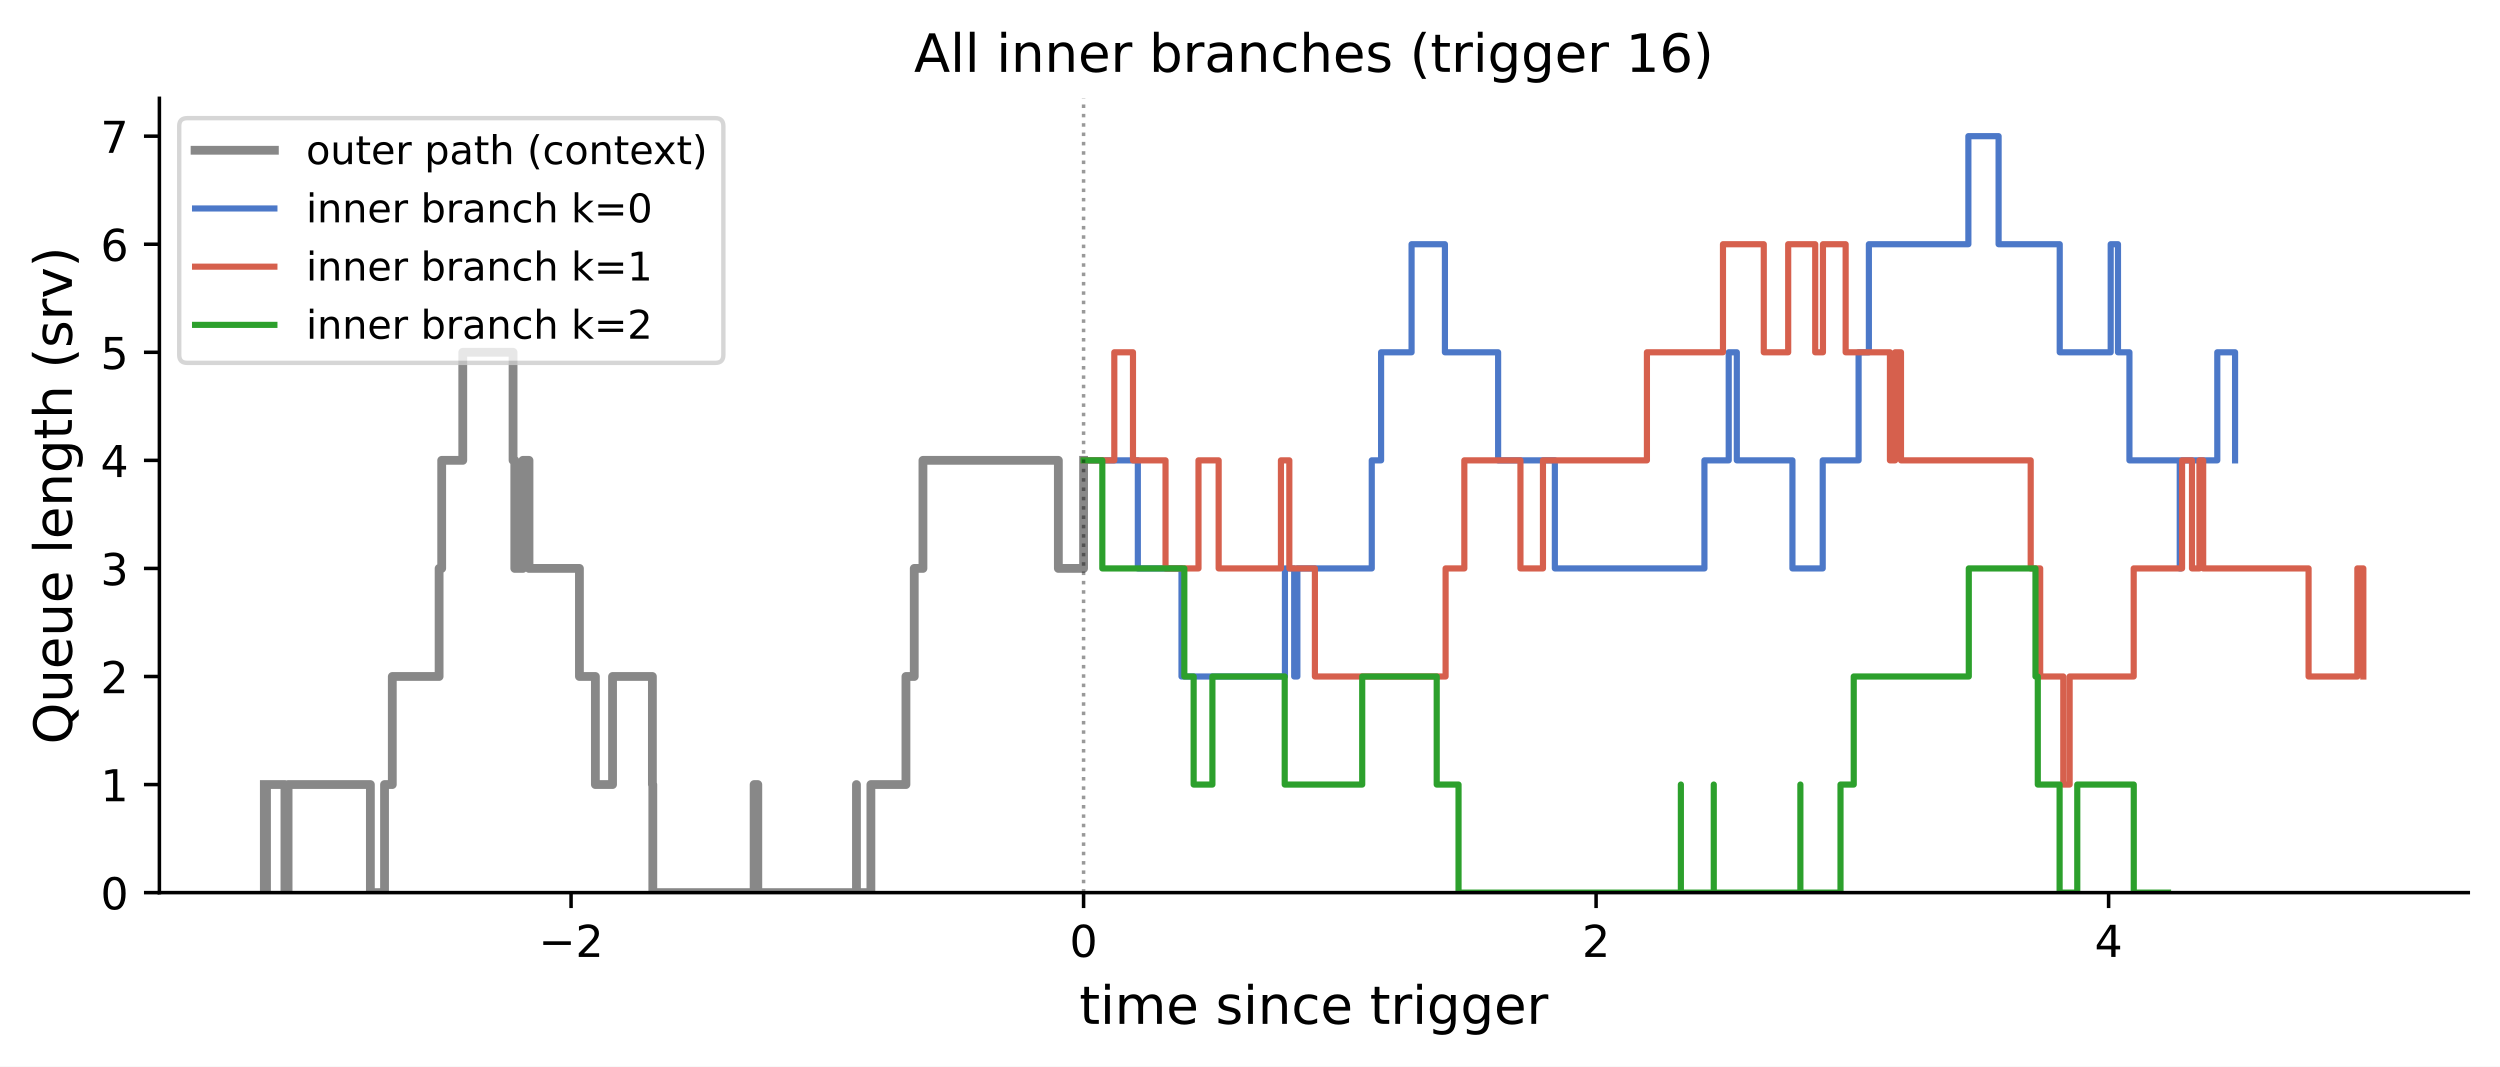
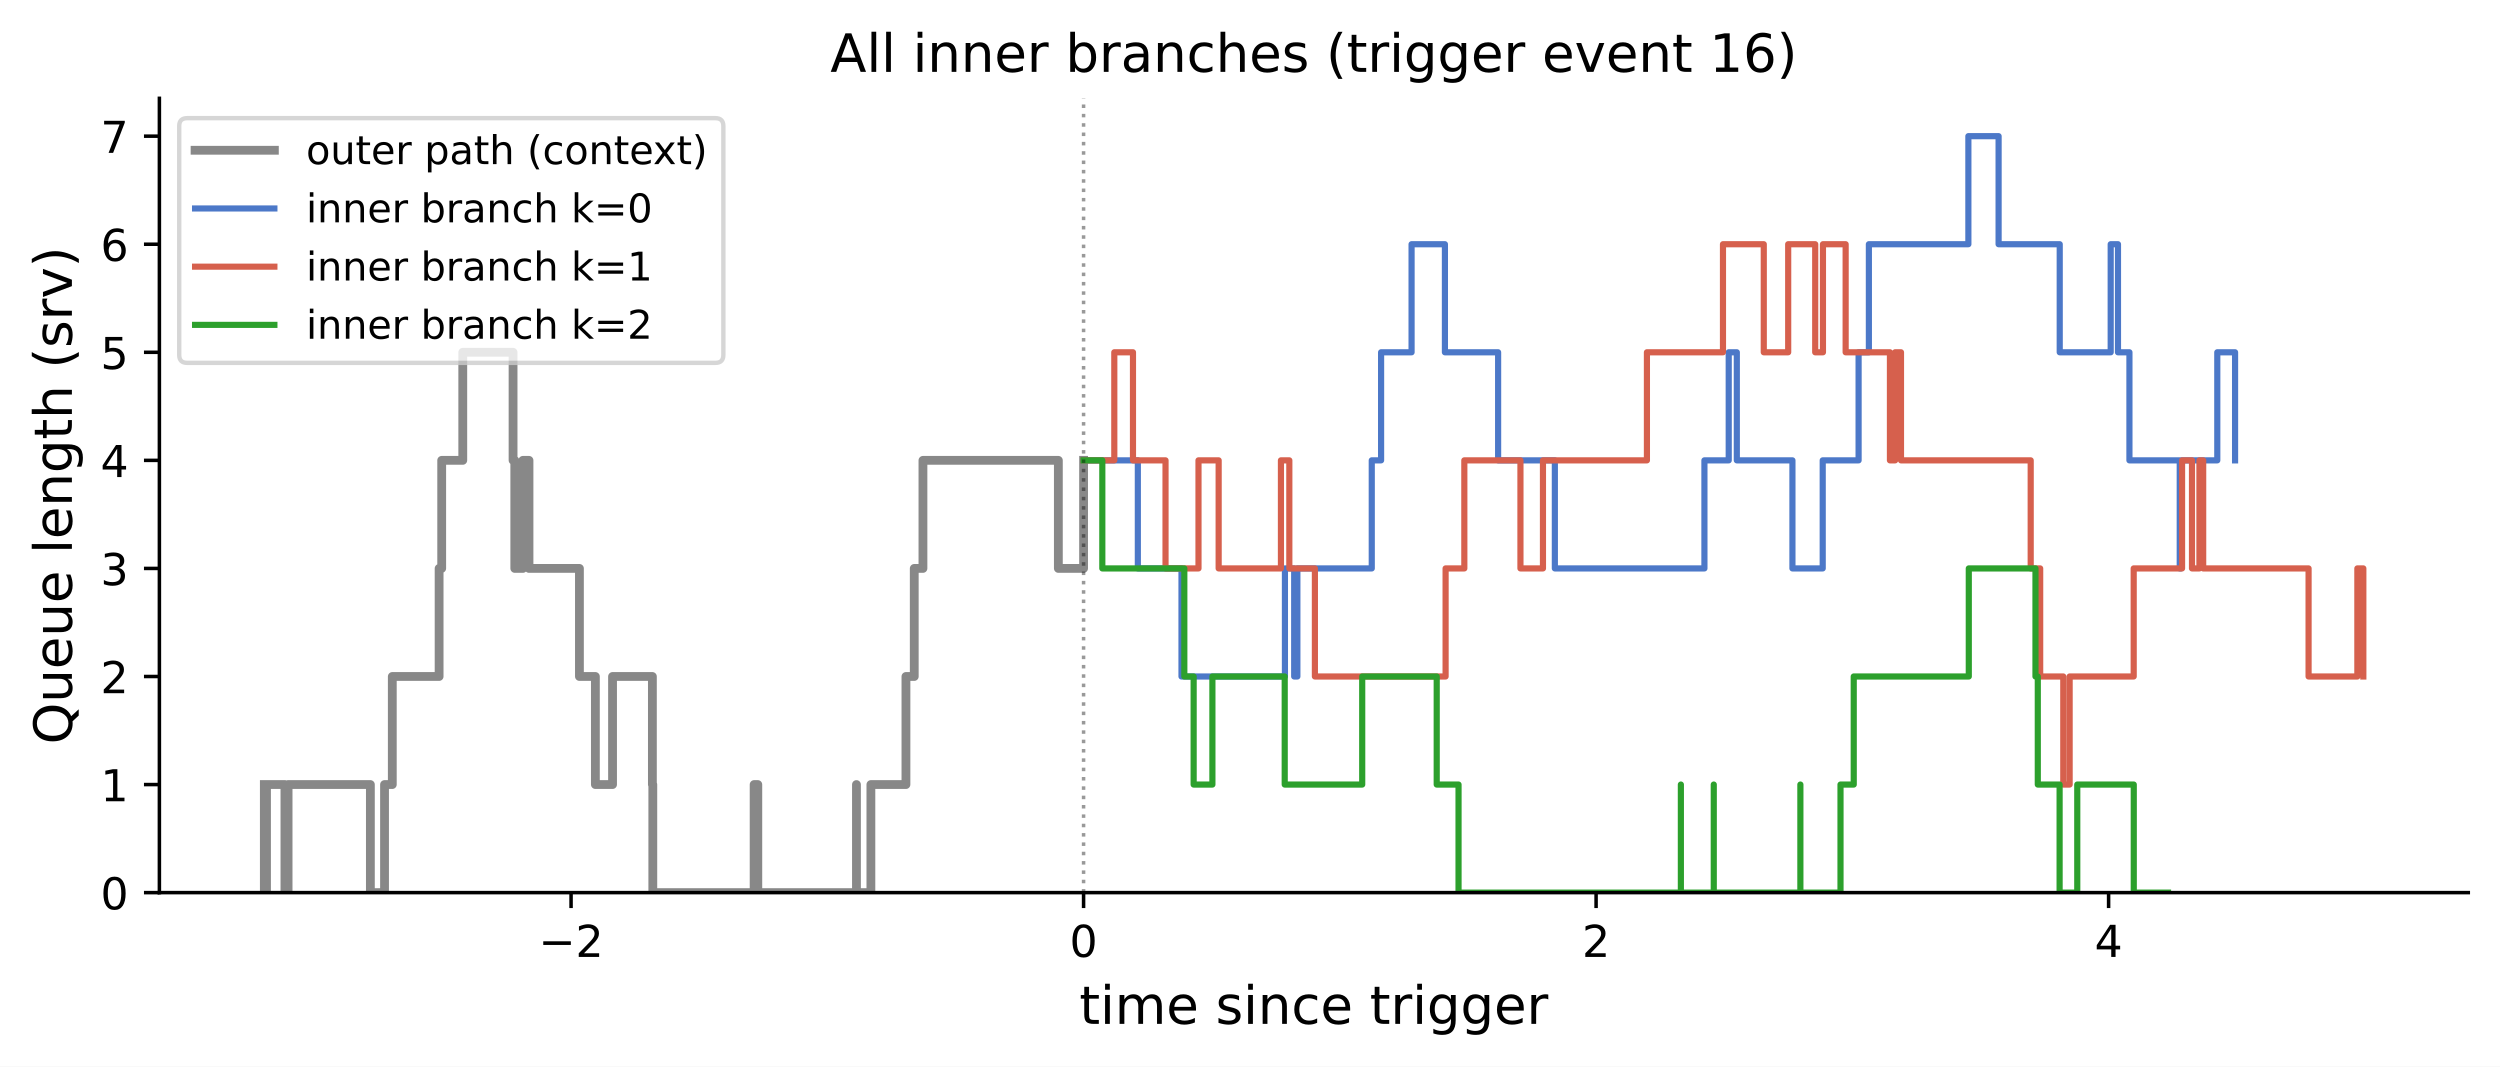
<svg xmlns="http://www.w3.org/2000/svg" xmlns:xlink="http://www.w3.org/1999/xlink" width="567.426pt" height="242.09pt" viewBox="0 0 567.426 242.09" version="1.1">
  <defs>
    <style type="text/css">*{stroke-linejoin: round; stroke-linecap: butt}</style>
  </defs>
  <g id="figure_1">
    <g id="patch_1">
      <path d="M 0 242.09  L 567.426 242.09  L 567.426 0  L 0 0  z " style="fill: #ffffff" />
    </g>
    <g id="axes_1">
      <g id="patch_2">
        <path d="M 36.176 202.598  L 560.226 202.598  L 560.226 22.318  L 36.176 22.318  z " style="fill: #ffffff" />
      </g>
      <g id="matplotlib.axis_1">
        <g id="xtick_1">
          <g id="line2d_1">
            <defs>
-               <path id="m768279c101" d="M 0 0  L 0 3.5  " style="stroke: #000000; stroke-width: 0.8" />
-             </defs>
-             <g>
-               <use xlink:href="#m768279c101" x="129.616" y="202.598" style="stroke: #000000; stroke-width: 0.8" />
+               <path id="m75b34a6fd3" d="M 0 0  L 0 3.5  " style="stroke: #000000; stroke-width: 0.8" />
+             </defs>
+             <g>
+               <use xlink:href="#m75b34a6fd3" x="129.616" y="202.598" style="stroke: #000000; stroke-width: 0.8" />
            </g>
          </g>
          <g id="text_1">
            <g transform="translate(122.2449 217.1966) scale(0.1 -0.1)">
              <defs>
                <path id="DejaVuSans-2212" d="M 678 2272  L 4684 2272  L 4684 1741  L 678 1741  L 678 2272  z " transform="scale(0.015625)" />
                <path id="DejaVuSans-32" d="M 1228 531  L 3431 531  L 3431 0  L 469 0  L 469 531  Q 828 903 1448 1529  Q 2069 2156 2228 2338  Q 2531 2678 2651 2914  Q 2772 3150 2772 3378  Q 2772 3750 2511 3984  Q 2250 4219 1831 4219  Q 1534 4219 1204 4116  Q 875 4013 500 3803  L 500 4441  Q 881 4594 1212 4672  Q 1544 4750 1819 4750  Q 2544 4750 2975 4387  Q 3406 4025 3406 3419  Q 3406 3131 3298 2873  Q 3191 2616 2906 2266  Q 2828 2175 2409 1742  Q 1991 1309 1228 531  z " transform="scale(0.015625)" />
              </defs>
              <use xlink:href="#DejaVuSans-2212" />
              <use xlink:href="#DejaVuSans-32" transform="translate(83.78906 0)" />
            </g>
          </g>
        </g>
        <g id="xtick_2">
          <g id="line2d_2">
            <g>
-               <use xlink:href="#m768279c101" x="245.941" y="202.598" style="stroke: #000000; stroke-width: 0.8" />
+               <use xlink:href="#m75b34a6fd3" x="245.941" y="202.598" style="stroke: #000000; stroke-width: 0.8" />
            </g>
          </g>
          <g id="text_2">
            <g transform="translate(242.7593 217.1966) scale(0.1 -0.1)">
              <defs>
                <path id="DejaVuSans-30" d="M 2034 4250  Q 1547 4250 1301 3770  Q 1056 3291 1056 2328  Q 1056 1369 1301 889  Q 1547 409 2034 409  Q 2525 409 2770 889  Q 3016 1369 3016 2328  Q 3016 3291 2770 3770  Q 2525 4250 2034 4250  z M 2034 4750  Q 2819 4750 3233 4129  Q 3647 3509 3647 2328  Q 3647 1150 3233 529  Q 2819 -91 2034 -91  Q 1250 -91 836 529  Q 422 1150 422 2328  Q 422 3509 836 4129  Q 1250 4750 2034 4750  z " transform="scale(0.015625)" />
              </defs>
              <use xlink:href="#DejaVuSans-30" />
            </g>
          </g>
        </g>
        <g id="xtick_3">
          <g id="line2d_3">
            <g>
-               <use xlink:href="#m768279c101" x="362.265" y="202.598" style="stroke: #000000; stroke-width: 0.8" />
+               <use xlink:href="#m75b34a6fd3" x="362.265" y="202.598" style="stroke: #000000; stroke-width: 0.8" />
            </g>
          </g>
          <g id="text_3">
            <g transform="translate(359.0839 217.1966) scale(0.1 -0.1)">
              <use xlink:href="#DejaVuSans-32" />
            </g>
          </g>
        </g>
        <g id="xtick_4">
          <g id="line2d_4">
            <g>
-               <use xlink:href="#m768279c101" x="478.59" y="202.598" style="stroke: #000000; stroke-width: 0.8" />
+               <use xlink:href="#m75b34a6fd3" x="478.59" y="202.598" style="stroke: #000000; stroke-width: 0.8" />
            </g>
          </g>
          <g id="text_4">
            <g transform="translate(475.4085 217.1966) scale(0.1 -0.1)">
              <defs>
                <path id="DejaVuSans-34" d="M 2419 4116  L 825 1625  L 2419 1625  L 2419 4116  z M 2253 4666  L 3047 4666  L 3047 1625  L 3713 1625  L 3713 1100  L 3047 1100  L 3047 0  L 2419 0  L 2419 1100  L 313 1100  L 313 1709  L 2253 4666  z " transform="scale(0.015625)" />
              </defs>
              <use xlink:href="#DejaVuSans-34" />
            </g>
          </g>
        </g>
        <g id="text_5">
          <g transform="translate(244.9841 232.3944) scale(0.12 -0.12)">
            <defs>
              <path id="DejaVuSans-74" d="M 1172 4494  L 1172 3500  L 2356 3500  L 2356 3053  L 1172 3053  L 1172 1153  Q 1172 725 1289 603  Q 1406 481 1766 481  L 2356 481  L 2356 0  L 1766 0  Q 1100 0 847 248  Q 594 497 594 1153  L 594 3053  L 172 3053  L 172 3500  L 594 3500  L 594 4494  L 1172 4494  z " transform="scale(0.015625)" />
              <path id="DejaVuSans-69" d="M 603 3500  L 1178 3500  L 1178 0  L 603 0  L 603 3500  z M 603 4863  L 1178 4863  L 1178 4134  L 603 4134  L 603 4863  z " transform="scale(0.015625)" />
              <path id="DejaVuSans-6d" d="M 3328 2828  Q 3544 3216 3844 3400  Q 4144 3584 4550 3584  Q 5097 3584 5394 3201  Q 5691 2819 5691 2113  L 5691 0  L 5113 0  L 5113 2094  Q 5113 2597 4934 2840  Q 4756 3084 4391 3084  Q 3944 3084 3684 2787  Q 3425 2491 3425 1978  L 3425 0  L 2847 0  L 2847 2094  Q 2847 2600 2669 2842  Q 2491 3084 2119 3084  Q 1678 3084 1418 2786  Q 1159 2488 1159 1978  L 1159 0  L 581 0  L 581 3500  L 1159 3500  L 1159 2956  Q 1356 3278 1631 3431  Q 1906 3584 2284 3584  Q 2666 3584 2933 3390  Q 3200 3197 3328 2828  z " transform="scale(0.015625)" />
              <path id="DejaVuSans-65" d="M 3597 1894  L 3597 1613  L 953 1613  Q 991 1019 1311 708  Q 1631 397 2203 397  Q 2534 397 2845 478  Q 3156 559 3463 722  L 3463 178  Q 3153 47 2828 -22  Q 2503 -91 2169 -91  Q 1331 -91 842 396  Q 353 884 353 1716  Q 353 2575 817 3079  Q 1281 3584 2069 3584  Q 2775 3584 3186 3129  Q 3597 2675 3597 1894  z M 3022 2063  Q 3016 2534 2758 2815  Q 2500 3097 2075 3097  Q 1594 3097 1305 2825  Q 1016 2553 972 2059  L 3022 2063  z " transform="scale(0.015625)" />
              <path id="DejaVuSans-20" transform="scale(0.015625)" />
              <path id="DejaVuSans-73" d="M 2834 3397  L 2834 2853  Q 2591 2978 2328 3040  Q 2066 3103 1784 3103  Q 1356 3103 1142 2972  Q 928 2841 928 2578  Q 928 2378 1081 2264  Q 1234 2150 1697 2047  L 1894 2003  Q 2506 1872 2764 1633  Q 3022 1394 3022 966  Q 3022 478 2636 193  Q 2250 -91 1575 -91  Q 1294 -91 989 -36  Q 684 19 347 128  L 347 722  Q 666 556 975 473  Q 1284 391 1588 391  Q 1994 391 2212 530  Q 2431 669 2431 922  Q 2431 1156 2273 1281  Q 2116 1406 1581 1522  L 1381 1569  Q 847 1681 609 1914  Q 372 2147 372 2553  Q 372 3047 722 3315  Q 1072 3584 1716 3584  Q 2034 3584 2315 3537  Q 2597 3491 2834 3397  z " transform="scale(0.015625)" />
              <path id="DejaVuSans-6e" d="M 3513 2113  L 3513 0  L 2938 0  L 2938 2094  Q 2938 2591 2744 2837  Q 2550 3084 2163 3084  Q 1697 3084 1428 2787  Q 1159 2491 1159 1978  L 1159 0  L 581 0  L 581 3500  L 1159 3500  L 1159 2956  Q 1366 3272 1645 3428  Q 1925 3584 2291 3584  Q 2894 3584 3203 3211  Q 3513 2838 3513 2113  z " transform="scale(0.015625)" />
              <path id="DejaVuSans-63" d="M 3122 3366  L 3122 2828  Q 2878 2963 2633 3030  Q 2388 3097 2138 3097  Q 1578 3097 1268 2742  Q 959 2388 959 1747  Q 959 1106 1268 751  Q 1578 397 2138 397  Q 2388 397 2633 464  Q 2878 531 3122 666  L 3122 134  Q 2881 22 2623 -34  Q 2366 -91 2075 -91  Q 1284 -91 818 406  Q 353 903 353 1747  Q 353 2603 823 3093  Q 1294 3584 2113 3584  Q 2378 3584 2631 3529  Q 2884 3475 3122 3366  z " transform="scale(0.015625)" />
              <path id="DejaVuSans-72" d="M 2631 2963  Q 2534 3019 2420 3045  Q 2306 3072 2169 3072  Q 1681 3072 1420 2755  Q 1159 2438 1159 1844  L 1159 0  L 581 0  L 581 3500  L 1159 3500  L 1159 2956  Q 1341 3275 1631 3429  Q 1922 3584 2338 3584  Q 2397 3584 2469 3576  Q 2541 3569 2628 3553  L 2631 2963  z " transform="scale(0.015625)" />
              <path id="DejaVuSans-67" d="M 2906 1791  Q 2906 2416 2648 2759  Q 2391 3103 1925 3103  Q 1463 3103 1205 2759  Q 947 2416 947 1791  Q 947 1169 1205 825  Q 1463 481 1925 481  Q 2391 481 2648 825  Q 2906 1169 2906 1791  z M 3481 434  Q 3481 -459 3084 -895  Q 2688 -1331 1869 -1331  Q 1566 -1331 1297 -1286  Q 1028 -1241 775 -1147  L 775 -588  Q 1028 -725 1275 -790  Q 1522 -856 1778 -856  Q 2344 -856 2625 -561  Q 2906 -266 2906 331  L 2906 616  Q 2728 306 2450 153  Q 2172 0 1784 0  Q 1141 0 747 490  Q 353 981 353 1791  Q 353 2603 747 3093  Q 1141 3584 1784 3584  Q 2172 3584 2450 3431  Q 2728 3278 2906 2969  L 2906 3500  L 3481 3500  L 3481 434  z " transform="scale(0.015625)" />
            </defs>
            <use xlink:href="#DejaVuSans-74" />
            <use xlink:href="#DejaVuSans-69" transform="translate(39.20898 0)" />
            <use xlink:href="#DejaVuSans-6d" transform="translate(66.99219 0)" />
            <use xlink:href="#DejaVuSans-65" transform="translate(164.4043 0)" />
            <use xlink:href="#DejaVuSans-20" transform="translate(225.9277 0)" />
            <use xlink:href="#DejaVuSans-73" transform="translate(257.7148 0)" />
            <use xlink:href="#DejaVuSans-69" transform="translate(309.8145 0)" />
            <use xlink:href="#DejaVuSans-6e" transform="translate(337.5977 0)" />
            <use xlink:href="#DejaVuSans-63" transform="translate(400.9766 0)" />
            <use xlink:href="#DejaVuSans-65" transform="translate(455.957 0)" />
            <use xlink:href="#DejaVuSans-20" transform="translate(517.4805 0)" />
            <use xlink:href="#DejaVuSans-74" transform="translate(549.2676 0)" />
            <use xlink:href="#DejaVuSans-72" transform="translate(588.4766 0)" />
            <use xlink:href="#DejaVuSans-69" transform="translate(629.5898 0)" />
            <use xlink:href="#DejaVuSans-67" transform="translate(657.373 0)" />
            <use xlink:href="#DejaVuSans-67" transform="translate(720.8496 0)" />
            <use xlink:href="#DejaVuSans-65" transform="translate(784.3262 0)" />
            <use xlink:href="#DejaVuSans-72" transform="translate(845.8496 0)" />
          </g>
        </g>
      </g>
      <g id="matplotlib.axis_2">
        <g id="ytick_1">
          <g id="line2d_5">
            <defs>
-               <path id="m5ebddf95ce" d="M 0 0  L -3.5 0  " style="stroke: #000000; stroke-width: 0.8" />
-             </defs>
-             <g>
-               <use xlink:href="#m5ebddf95ce" x="36.176" y="202.598" style="stroke: #000000; stroke-width: 0.8" />
+               <path id="md69af3b4b6" d="M 0 0  L -3.5 0  " style="stroke: #000000; stroke-width: 0.8" />
+             </defs>
+             <g>
+               <use xlink:href="#md69af3b4b6" x="36.176" y="202.598" style="stroke: #000000; stroke-width: 0.8" />
            </g>
          </g>
          <g id="text_6">
            <g transform="translate(22.81375 206.3973) scale(0.1 -0.1)">
              <use xlink:href="#DejaVuSans-30" />
            </g>
          </g>
        </g>
        <g id="ytick_2">
          <g id="line2d_6">
            <g>
-               <use xlink:href="#m5ebddf95ce" x="36.176" y="178.07" style="stroke: #000000; stroke-width: 0.8" />
+               <use xlink:href="#md69af3b4b6" x="36.176" y="178.07" style="stroke: #000000; stroke-width: 0.8" />
            </g>
          </g>
          <g id="text_7">
            <g transform="translate(22.81375 181.8695) scale(0.1 -0.1)">
              <defs>
                <path id="DejaVuSans-31" d="M 794 531  L 1825 531  L 1825 4091  L 703 3866  L 703 4441  L 1819 4666  L 2450 4666  L 2450 531  L 3481 531  L 3481 0  L 794 0  L 794 531  z " transform="scale(0.015625)" />
              </defs>
              <use xlink:href="#DejaVuSans-31" />
            </g>
          </g>
        </g>
        <g id="ytick_3">
          <g id="line2d_7">
            <g>
-               <use xlink:href="#m5ebddf95ce" x="36.176" y="153.542" style="stroke: #000000; stroke-width: 0.8" />
+               <use xlink:href="#md69af3b4b6" x="36.176" y="153.542" style="stroke: #000000; stroke-width: 0.8" />
            </g>
          </g>
          <g id="text_8">
            <g transform="translate(22.81375 157.3416) scale(0.1 -0.1)">
              <use xlink:href="#DejaVuSans-32" />
            </g>
          </g>
        </g>
        <g id="ytick_4">
          <g id="line2d_8">
            <g>
-               <use xlink:href="#m5ebddf95ce" x="36.176" y="129.014" style="stroke: #000000; stroke-width: 0.8" />
+               <use xlink:href="#md69af3b4b6" x="36.176" y="129.014" style="stroke: #000000; stroke-width: 0.8" />
            </g>
          </g>
          <g id="text_9">
            <g transform="translate(22.81375 132.8137) scale(0.1 -0.1)">
              <defs>
                <path id="DejaVuSans-33" d="M 2597 2516  Q 3050 2419 3304 2112  Q 3559 1806 3559 1356  Q 3559 666 3084 287  Q 2609 -91 1734 -91  Q 1441 -91 1130 -33  Q 819 25 488 141  L 488 750  Q 750 597 1062 519  Q 1375 441 1716 441  Q 2309 441 2620 675  Q 2931 909 2931 1356  Q 2931 1769 2642 2001  Q 2353 2234 1838 2234  L 1294 2234  L 1294 2753  L 1863 2753  Q 2328 2753 2575 2939  Q 2822 3125 2822 3475  Q 2822 3834 2567 4026  Q 2313 4219 1838 4219  Q 1578 4219 1281 4162  Q 984 4106 628 3988  L 628 4550  Q 988 4650 1302 4700  Q 1616 4750 1894 4750  Q 2613 4750 3031 4423  Q 3450 4097 3450 3541  Q 3450 3153 3228 2886  Q 3006 2619 2597 2516  z " transform="scale(0.015625)" />
              </defs>
              <use xlink:href="#DejaVuSans-33" />
            </g>
          </g>
        </g>
        <g id="ytick_5">
          <g id="line2d_9">
            <g>
-               <use xlink:href="#m5ebddf95ce" x="36.176" y="104.487" style="stroke: #000000; stroke-width: 0.8" />
+               <use xlink:href="#md69af3b4b6" x="36.176" y="104.487" style="stroke: #000000; stroke-width: 0.8" />
            </g>
          </g>
          <g id="text_10">
            <g transform="translate(22.81375 108.2858) scale(0.1 -0.1)">
              <use xlink:href="#DejaVuSans-34" />
            </g>
          </g>
        </g>
        <g id="ytick_6">
          <g id="line2d_10">
            <g>
-               <use xlink:href="#m5ebddf95ce" x="36.176" y="79.959" style="stroke: #000000; stroke-width: 0.8" />
+               <use xlink:href="#md69af3b4b6" x="36.176" y="79.959" style="stroke: #000000; stroke-width: 0.8" />
            </g>
          </g>
          <g id="text_11">
            <g transform="translate(22.81375 83.75789) scale(0.1 -0.1)">
              <defs>
                <path id="DejaVuSans-35" d="M 691 4666  L 3169 4666  L 3169 4134  L 1269 4134  L 1269 2991  Q 1406 3038 1543 3061  Q 1681 3084 1819 3084  Q 2600 3084 3056 2656  Q 3513 2228 3513 1497  Q 3513 744 3044 326  Q 2575 -91 1722 -91  Q 1428 -91 1123 -41  Q 819 9 494 109  L 494 744  Q 775 591 1075 516  Q 1375 441 1709 441  Q 2250 441 2565 725  Q 2881 1009 2881 1497  Q 2881 1984 2565 2268  Q 2250 2553 1709 2553  Q 1456 2553 1204 2497  Q 953 2441 691 2322  L 691 4666  z " transform="scale(0.015625)" />
              </defs>
              <use xlink:href="#DejaVuSans-35" />
            </g>
          </g>
        </g>
        <g id="ytick_7">
          <g id="line2d_11">
            <g>
-               <use xlink:href="#m5ebddf95ce" x="36.176" y="55.431" style="stroke: #000000; stroke-width: 0.8" />
+               <use xlink:href="#md69af3b4b6" x="36.176" y="55.431" style="stroke: #000000; stroke-width: 0.8" />
            </g>
          </g>
          <g id="text_12">
            <g transform="translate(22.81375 59.23) scale(0.1 -0.1)">
              <defs>
                <path id="DejaVuSans-36" d="M 2113 2584  Q 1688 2584 1439 2293  Q 1191 2003 1191 1497  Q 1191 994 1439 701  Q 1688 409 2113 409  Q 2538 409 2786 701  Q 3034 994 3034 1497  Q 3034 2003 2786 2293  Q 2538 2584 2113 2584  z M 3366 4563  L 3366 3988  Q 3128 4100 2886 4159  Q 2644 4219 2406 4219  Q 1781 4219 1451 3797  Q 1122 3375 1075 2522  Q 1259 2794 1537 2939  Q 1816 3084 2150 3084  Q 2853 3084 3261 2657  Q 3669 2231 3669 1497  Q 3669 778 3244 343  Q 2819 -91 2113 -91  Q 1303 -91 875 529  Q 447 1150 447 2328  Q 447 3434 972 4092  Q 1497 4750 2381 4750  Q 2619 4750 2861 4703  Q 3103 4656 3366 4563  z " transform="scale(0.015625)" />
              </defs>
              <use xlink:href="#DejaVuSans-36" />
            </g>
          </g>
        </g>
        <g id="ytick_8">
          <g id="line2d_12">
            <g>
-               <use xlink:href="#m5ebddf95ce" x="36.176" y="30.903" style="stroke: #000000; stroke-width: 0.8" />
+               <use xlink:href="#md69af3b4b6" x="36.176" y="30.903" style="stroke: #000000; stroke-width: 0.8" />
            </g>
          </g>
          <g id="text_13">
            <g transform="translate(22.81375 34.70211) scale(0.1 -0.1)">
              <defs>
                <path id="DejaVuSans-37" d="M 525 4666  L 3525 4666  L 3525 4397  L 1831 0  L 1172 0  L 2766 4134  L 525 4134  L 525 4666  z " transform="scale(0.015625)" />
              </defs>
              <use xlink:href="#DejaVuSans-37" />
            </g>
          </g>
        </g>
        <g id="text_14">
          <g transform="translate(16.31812 168.9341) rotate(-90) scale(0.12 -0.12)">
            <defs>
              <path id="DejaVuSans-51" d="M 2522 4238  Q 1834 4238 1429 3725  Q 1025 3213 1025 2328  Q 1025 1447 1429 934  Q 1834 422 2522 422  Q 3209 422 3611 934  Q 4013 1447 4013 2328  Q 4013 3213 3611 3725  Q 3209 4238 2522 4238  z M 3406 84  L 4238 -825  L 3475 -825  L 2784 -78  Q 2681 -84 2626 -87  Q 2572 -91 2522 -91  Q 1538 -91 948 567  Q 359 1225 359 2328  Q 359 3434 948 4092  Q 1538 4750 2522 4750  Q 3503 4750 4090 4092  Q 4678 3434 4678 2328  Q 4678 1516 4351 937  Q 4025 359 3406 84  z " transform="scale(0.015625)" />
              <path id="DejaVuSans-75" d="M 544 1381  L 544 3500  L 1119 3500  L 1119 1403  Q 1119 906 1312 657  Q 1506 409 1894 409  Q 2359 409 2629 706  Q 2900 1003 2900 1516  L 2900 3500  L 3475 3500  L 3475 0  L 2900 0  L 2900 538  Q 2691 219 2414 64  Q 2138 -91 1772 -91  Q 1169 -91 856 284  Q 544 659 544 1381  z M 1991 3584  L 1991 3584  z " transform="scale(0.015625)" />
              <path id="DejaVuSans-6c" d="M 603 4863  L 1178 4863  L 1178 0  L 603 0  L 603 4863  z " transform="scale(0.015625)" />
              <path id="DejaVuSans-68" d="M 3513 2113  L 3513 0  L 2938 0  L 2938 2094  Q 2938 2591 2744 2837  Q 2550 3084 2163 3084  Q 1697 3084 1428 2787  Q 1159 2491 1159 1978  L 1159 0  L 581 0  L 581 4863  L 1159 4863  L 1159 2956  Q 1366 3272 1645 3428  Q 1925 3584 2291 3584  Q 2894 3584 3203 3211  Q 3513 2838 3513 2113  z " transform="scale(0.015625)" />
              <path id="DejaVuSans-28" d="M 1984 4856  Q 1566 4138 1362 3434  Q 1159 2731 1159 2009  Q 1159 1288 1364 580  Q 1569 -128 1984 -844  L 1484 -844  Q 1016 -109 783 600  Q 550 1309 550 2009  Q 550 2706 781 3412  Q 1013 4119 1484 4856  L 1984 4856  z " transform="scale(0.015625)" />
              <path id="DejaVuSans-76" d="M 191 3500  L 800 3500  L 1894 563  L 2988 3500  L 3597 3500  L 2284 0  L 1503 0  L 191 3500  z " transform="scale(0.015625)" />
              <path id="DejaVuSans-29" d="M 513 4856  L 1013 4856  Q 1481 4119 1714 3412  Q 1947 2706 1947 2009  Q 1947 1309 1714 600  Q 1481 -109 1013 -844  L 513 -844  Q 928 -128 1133 580  Q 1338 1288 1338 2009  Q 1338 2731 1133 3434  Q 928 4138 513 4856  z " transform="scale(0.015625)" />
            </defs>
            <use xlink:href="#DejaVuSans-51" />
            <use xlink:href="#DejaVuSans-75" transform="translate(78.71094 0)" />
            <use xlink:href="#DejaVuSans-65" transform="translate(142.0898 0)" />
            <use xlink:href="#DejaVuSans-75" transform="translate(203.6133 0)" />
            <use xlink:href="#DejaVuSans-65" transform="translate(266.9922 0)" />
            <use xlink:href="#DejaVuSans-20" transform="translate(328.5156 0)" />
            <use xlink:href="#DejaVuSans-6c" transform="translate(360.3027 0)" />
            <use xlink:href="#DejaVuSans-65" transform="translate(388.0859 0)" />
            <use xlink:href="#DejaVuSans-6e" transform="translate(449.6094 0)" />
            <use xlink:href="#DejaVuSans-67" transform="translate(512.9883 0)" />
            <use xlink:href="#DejaVuSans-74" transform="translate(576.4648 0)" />
            <use xlink:href="#DejaVuSans-68" transform="translate(615.6738 0)" />
            <use xlink:href="#DejaVuSans-20" transform="translate(679.0527 0)" />
            <use xlink:href="#DejaVuSans-28" transform="translate(710.8398 0)" />
            <use xlink:href="#DejaVuSans-73" transform="translate(749.8535 0)" />
            <use xlink:href="#DejaVuSans-72" transform="translate(801.9531 0)" />
            <use xlink:href="#DejaVuSans-76" transform="translate(843.0664 0)" />
            <use xlink:href="#DejaVuSans-29" transform="translate(902.2461 0)" />
          </g>
        </g>
      </g>
      <g id="line2d_13">
-         <path d="M 59.997 178.07  L 59.997 178.07  L 59.997 202.598  L 60.488 202.598  L 60.488 178.07  L 64.673 178.07  L 64.673 178.07  L 64.673 178.07  L 64.673 202.598  L 65.385 202.598  L 65.385 178.07  L 84.065 178.07  L 84.065 178.07  L 84.065 178.07  L 84.065 202.598  L 87.277 202.598  L 87.277 178.07  L 89.04 178.07  L 89.04 153.542  L 99.665 153.542  L 99.665 129.014  L 100.252 129.014  L 100.252 104.487  L 105.035 104.487  L 105.035 79.959  L 116.451 79.959  L 116.451 79.959  L 116.451 79.959  L 116.451 104.487  L 116.842 104.487  L 116.842 104.487  L 116.842 104.487  L 116.842 129.014  L 118.682 129.014  L 118.682 104.487  L 120.065 104.487  L 120.065 104.487  L 120.065 104.487  L 120.065 129.014  L 131.513 129.014  L 131.513 129.014  L 131.513 129.014  L 131.513 153.542  L 135.134 153.542  L 135.134 153.542  L 135.134 153.542  L 135.134 178.07  L 139.029 178.07  L 139.029 153.542  L 148.073 153.542  L 148.073 153.542  L 148.073 153.542  L 148.073 178.07  L 148.167 178.07  L 148.167 178.07  L 148.167 178.07  L 148.167 202.598  L 171.168 202.598  L 171.168 178.07  L 171.999 178.07  L 171.999 178.07  L 171.999 178.07  L 171.999 202.598  L 178.046 202.598  L 178.046 202.598  L 194.39 202.598  L 194.39 178.07  L 194.39 178.07  L 194.39 202.598  L 197.666 202.598  L 197.666 178.07  L 205.622 178.07  L 205.622 153.542  L 207.509 153.542  L 207.509 129.014  L 209.481 129.014  L 209.481 104.487  L 240.215 104.487  L 240.215 104.487  L 240.215 104.487  L 240.215 129.014  L 245.941 129.014  L 245.941 104.487  L 245.941 104.487  L 245.941 104.487  " clip-path="url(#p277d6dfa4e)" style="fill: none; stroke: #888888; stroke-width: 2; stroke-linecap: square" />
+         <path d="M 59.997 178.07  L 59.997 178.07  L 59.997 202.598  L 60.488 202.598  L 60.488 178.07  L 64.673 178.07  L 64.673 178.07  L 64.673 178.07  L 64.673 202.598  L 65.385 202.598  L 65.385 178.07  L 84.065 178.07  L 84.065 178.07  L 84.065 178.07  L 84.065 202.598  L 87.277 202.598  L 87.277 178.07  L 89.04 178.07  L 89.04 153.542  L 99.665 153.542  L 99.665 129.014  L 100.252 129.014  L 100.252 104.487  L 105.035 104.487  L 105.035 79.959  L 116.451 79.959  L 116.451 79.959  L 116.451 79.959  L 116.451 104.487  L 116.842 104.487  L 116.842 104.487  L 116.842 104.487  L 116.842 129.014  L 118.682 129.014  L 118.682 104.487  L 120.065 104.487  L 120.065 104.487  L 120.065 104.487  L 120.065 129.014  L 131.513 129.014  L 131.513 129.014  L 131.513 129.014  L 131.513 153.542  L 135.134 153.542  L 135.134 153.542  L 135.134 153.542  L 135.134 178.07  L 139.029 178.07  L 139.029 153.542  L 148.073 153.542  L 148.073 153.542  L 148.073 153.542  L 148.073 178.07  L 148.167 178.07  L 148.167 178.07  L 148.167 178.07  L 148.167 202.598  L 171.168 202.598  L 171.168 178.07  L 171.999 178.07  L 171.999 178.07  L 171.999 178.07  L 171.999 202.598  L 178.046 202.598  L 178.046 202.598  L 194.39 202.598  L 194.39 178.07  L 194.39 178.07  L 194.39 202.598  L 197.666 202.598  L 197.666 178.07  L 205.622 178.07  L 205.622 153.542  L 207.509 153.542  L 207.509 129.014  L 209.481 129.014  L 209.481 104.487  L 240.215 104.487  L 240.215 104.487  L 240.215 104.487  L 240.215 129.014  L 245.941 129.014  L 245.941 104.487  L 245.941 104.487  L 245.941 104.487  " clip-path="url(#pd902703486)" style="fill: none; stroke: #888888; stroke-width: 2; stroke-linecap: square" />
      </g>
      <g id="line2d_14">
-         <path d="M 245.941 104.487  L 258.256 104.487  L 258.256 104.487  L 258.256 104.487  L 258.256 129.014  L 268.165 129.014  L 268.165 129.014  L 268.165 129.014  L 268.165 153.542  L 291.641 153.542  L 291.641 129.014  L 293.742 129.014  L 293.742 129.014  L 293.742 129.014  L 293.742 153.542  L 294.464 153.542  L 294.464 129.014  L 311.349 129.014  L 311.349 104.487  L 313.467 104.487  L 313.467 79.959  L 320.386 79.959  L 320.386 55.431  L 327.954 55.431  L 327.954 55.431  L 327.954 55.431  L 327.954 79.959  L 340.028 79.959  L 340.028 79.959  L 340.028 79.959  L 340.028 104.487  L 352.905 104.487  L 352.905 104.487  L 352.905 104.487  L 352.905 129.014  L 386.854 129.014  L 386.854 104.487  L 392.369 104.487  L 392.369 79.959  L 394.207 79.959  L 394.207 79.959  L 394.207 79.959  L 394.207 104.487  L 406.83 104.487  L 406.83 104.487  L 406.83 104.487  L 406.83 129.014  L 413.702 129.014  L 413.702 104.487  L 421.847 104.487  L 421.847 79.959  L 424.18 79.959  L 424.18 55.431  L 446.762 55.431  L 446.762 30.903  L 453.623 30.903  L 453.623 30.903  L 453.623 30.903  L 453.623 55.431  L 467.497 55.431  L 467.497 55.431  L 467.497 55.431  L 467.497 79.959  L 479.065 79.959  L 479.065 55.431  L 480.72 55.431  L 480.72 55.431  L 480.72 55.431  L 480.72 79.959  L 483.318 79.959  L 483.318 79.959  L 483.318 79.959  L 483.318 104.487  L 494.737 104.487  L 494.737 104.487  L 494.737 104.487  L 494.737 129.014  L 495.007 129.014  L 495.007 104.487  L 503.259 104.487  L 503.259 79.959  L 507.295 79.959  L 507.295 79.959  L 507.295 79.959  L 507.295 104.487  " clip-path="url(#p277d6dfa4e)" style="fill: none; stroke: #4c78c8; stroke-width: 1.4; stroke-linecap: square" />
+         <path d="M 245.941 104.487  L 258.256 104.487  L 258.256 104.487  L 258.256 104.487  L 258.256 129.014  L 268.165 129.014  L 268.165 129.014  L 268.165 129.014  L 268.165 153.542  L 291.641 153.542  L 291.641 129.014  L 293.742 129.014  L 293.742 129.014  L 293.742 129.014  L 293.742 153.542  L 294.464 153.542  L 294.464 129.014  L 311.349 129.014  L 311.349 104.487  L 313.467 104.487  L 313.467 79.959  L 320.386 79.959  L 320.386 55.431  L 327.954 55.431  L 327.954 55.431  L 327.954 55.431  L 327.954 79.959  L 340.028 79.959  L 340.028 79.959  L 340.028 79.959  L 340.028 104.487  L 352.905 104.487  L 352.905 104.487  L 352.905 104.487  L 352.905 129.014  L 386.854 129.014  L 386.854 104.487  L 392.369 104.487  L 392.369 79.959  L 394.207 79.959  L 394.207 79.959  L 394.207 79.959  L 394.207 104.487  L 406.83 104.487  L 406.83 104.487  L 406.83 104.487  L 406.83 129.014  L 413.702 129.014  L 413.702 104.487  L 421.847 104.487  L 421.847 79.959  L 424.18 79.959  L 424.18 55.431  L 446.762 55.431  L 446.762 30.903  L 453.623 30.903  L 453.623 30.903  L 453.623 30.903  L 453.623 55.431  L 467.497 55.431  L 467.497 55.431  L 467.497 55.431  L 467.497 79.959  L 479.065 79.959  L 479.065 55.431  L 480.72 55.431  L 480.72 55.431  L 480.72 55.431  L 480.72 79.959  L 483.318 79.959  L 483.318 79.959  L 483.318 79.959  L 483.318 104.487  L 494.737 104.487  L 494.737 104.487  L 494.737 104.487  L 494.737 129.014  L 495.007 129.014  L 495.007 104.487  L 503.259 104.487  L 503.259 79.959  L 507.295 79.959  L 507.295 79.959  L 507.295 79.959  L 507.295 104.487  " clip-path="url(#pd902703486)" style="fill: none; stroke: #4c78c8; stroke-width: 1.4; stroke-linecap: square" />
      </g>
      <g id="line2d_15">
-         <path d="M 245.941 104.487  L 252.913 104.487  L 252.913 79.959  L 257.153 79.959  L 257.153 79.959  L 257.153 79.959  L 257.153 104.487  L 264.54 104.487  L 264.54 104.487  L 264.54 104.487  L 264.54 129.014  L 272.022 129.014  L 272.022 104.487  L 276.599 104.487  L 276.599 104.487  L 276.599 104.487  L 276.599 129.014  L 290.735 129.014  L 290.735 104.487  L 292.639 104.487  L 292.639 104.487  L 292.639 104.487  L 292.639 129.014  L 298.442 129.014  L 298.442 129.014  L 298.442 129.014  L 298.442 153.542  L 328.109 153.542  L 328.109 129.014  L 332.359 129.014  L 332.359 104.487  L 345.096 104.487  L 345.096 104.487  L 345.096 104.487  L 345.096 129.014  L 350.207 129.014  L 350.207 104.487  L 373.803 104.487  L 373.803 79.959  L 391.065 79.959  L 391.065 55.431  L 400.325 55.431  L 400.325 55.431  L 400.325 55.431  L 400.325 79.959  L 405.866 79.959  L 405.866 55.431  L 411.998 55.431  L 411.998 55.431  L 411.998 55.431  L 411.998 79.959  L 413.757 79.959  L 413.757 55.431  L 418.908 55.431  L 418.908 55.431  L 418.908 55.431  L 418.908 79.959  L 428.959 79.959  L 428.959 79.959  L 428.959 79.959  L 428.959 104.487  L 430.141 104.487  L 430.141 79.959  L 431.468 79.959  L 431.468 79.959  L 431.468 79.959  L 431.468 104.487  L 460.909 104.487  L 460.909 104.487  L 460.909 104.487  L 460.909 129.014  L 463.06 129.014  L 463.06 129.014  L 463.06 129.014  L 463.06 153.542  L 468.304 153.542  L 468.304 153.542  L 468.304 153.542  L 468.304 178.07  L 469.747 178.07  L 469.747 153.542  L 484.287 153.542  L 484.287 129.014  L 495.264 129.014  L 495.264 104.487  L 497.516 104.487  L 497.516 104.487  L 497.516 104.487  L 497.516 129.014  L 499.206 129.014  L 499.206 104.487  L 500.056 104.487  L 500.056 104.487  L 500.056 104.487  L 500.056 129.014  L 523.979 129.014  L 523.979 129.014  L 523.979 129.014  L 523.979 153.542  L 535.05 153.542  L 535.05 129.014  L 536.406 129.014  L 536.406 129.014  L 536.406 129.014  L 536.406 153.542  " clip-path="url(#p277d6dfa4e)" style="fill: none; stroke: #d6604d; stroke-width: 1.4; stroke-linecap: square" />
+         <path d="M 245.941 104.487  L 252.913 104.487  L 252.913 79.959  L 257.153 79.959  L 257.153 79.959  L 257.153 79.959  L 257.153 104.487  L 264.54 104.487  L 264.54 104.487  L 264.54 104.487  L 264.54 129.014  L 272.022 129.014  L 272.022 104.487  L 276.599 104.487  L 276.599 104.487  L 276.599 104.487  L 276.599 129.014  L 290.735 129.014  L 290.735 104.487  L 292.639 104.487  L 292.639 104.487  L 292.639 104.487  L 292.639 129.014  L 298.442 129.014  L 298.442 129.014  L 298.442 129.014  L 298.442 153.542  L 328.109 153.542  L 328.109 129.014  L 332.359 129.014  L 332.359 104.487  L 345.096 104.487  L 345.096 104.487  L 345.096 104.487  L 345.096 129.014  L 350.207 129.014  L 350.207 104.487  L 373.803 104.487  L 373.803 79.959  L 391.065 79.959  L 391.065 55.431  L 400.325 55.431  L 400.325 55.431  L 400.325 55.431  L 400.325 79.959  L 405.866 79.959  L 405.866 55.431  L 411.998 55.431  L 411.998 55.431  L 411.998 55.431  L 411.998 79.959  L 413.757 79.959  L 413.757 55.431  L 418.908 55.431  L 418.908 55.431  L 418.908 55.431  L 418.908 79.959  L 428.959 79.959  L 428.959 79.959  L 428.959 79.959  L 428.959 104.487  L 430.141 104.487  L 430.141 79.959  L 431.468 79.959  L 431.468 79.959  L 431.468 79.959  L 431.468 104.487  L 460.909 104.487  L 460.909 104.487  L 460.909 104.487  L 460.909 129.014  L 463.06 129.014  L 463.06 129.014  L 463.06 129.014  L 463.06 153.542  L 468.304 153.542  L 468.304 153.542  L 468.304 153.542  L 468.304 178.07  L 469.747 178.07  L 469.747 153.542  L 484.287 153.542  L 484.287 129.014  L 495.264 129.014  L 495.264 104.487  L 497.516 104.487  L 497.516 104.487  L 497.516 104.487  L 497.516 129.014  L 499.206 129.014  L 499.206 104.487  L 500.056 104.487  L 500.056 104.487  L 500.056 104.487  L 500.056 129.014  L 523.979 129.014  L 523.979 129.014  L 523.979 129.014  L 523.979 153.542  L 535.05 153.542  L 535.05 129.014  L 536.406 129.014  L 536.406 129.014  L 536.406 129.014  L 536.406 153.542  " clip-path="url(#pd902703486)" style="fill: none; stroke: #d6604d; stroke-width: 1.4; stroke-linecap: square" />
      </g>
      <g id="line2d_16">
-         <path d="M 245.941 104.487  L 250.193 104.487  L 250.193 104.487  L 250.193 104.487  L 250.193 129.014  L 268.805 129.014  L 268.805 129.014  L 268.805 129.014  L 268.805 153.542  L 270.923 153.542  L 270.923 153.542  L 270.923 153.542  L 270.923 178.07  L 275.179 178.07  L 275.179 153.542  L 291.592 153.542  L 291.592 153.542  L 291.592 153.542  L 291.592 178.07  L 309.182 178.07  L 309.182 153.542  L 326.092 153.542  L 326.092 153.542  L 326.092 153.542  L 326.092 178.07  L 331.044 178.07  L 331.044 178.07  L 331.044 178.07  L 331.044 202.598  L 331.18 202.598  L 331.18 202.598  L 381.508 202.598  L 381.508 178.07  L 381.508 178.07  L 381.508 202.598  L 388.751 202.598  L 388.751 202.598  L 388.975 202.598  L 388.975 178.07  L 388.975 178.07  L 388.975 202.598  L 400.091 202.598  L 400.091 202.598  L 408.632 202.598  L 408.632 178.07  L 408.632 178.07  L 408.632 202.598  L 417.74 202.598  L 417.74 178.07  L 420.744 178.07  L 420.744 153.542  L 446.858 153.542  L 446.858 129.014  L 461.992 129.014  L 461.992 129.014  L 461.992 129.014  L 461.992 153.542  L 462.52 153.542  L 462.52 153.542  L 462.52 153.542  L 462.52 178.07  L 467.47 178.07  L 467.47 178.07  L 467.47 178.07  L 467.47 202.598  L 471.478 202.598  L 471.478 178.07  L 484.302 178.07  L 484.302 178.07  L 484.302 178.07  L 484.302 202.598  L 492.078 202.598  L 492.078 202.598  " clip-path="url(#p277d6dfa4e)" style="fill: none; stroke: #2ca02c; stroke-width: 1.4; stroke-linecap: square" />
+         <path d="M 245.941 104.487  L 250.193 104.487  L 250.193 104.487  L 250.193 104.487  L 250.193 129.014  L 268.805 129.014  L 268.805 129.014  L 268.805 129.014  L 268.805 153.542  L 270.923 153.542  L 270.923 153.542  L 270.923 153.542  L 270.923 178.07  L 275.179 178.07  L 275.179 153.542  L 291.592 153.542  L 291.592 153.542  L 291.592 153.542  L 291.592 178.07  L 309.182 178.07  L 309.182 153.542  L 326.092 153.542  L 326.092 153.542  L 326.092 153.542  L 326.092 178.07  L 331.044 178.07  L 331.044 178.07  L 331.044 178.07  L 331.044 202.598  L 331.18 202.598  L 331.18 202.598  L 381.508 202.598  L 381.508 178.07  L 381.508 178.07  L 381.508 202.598  L 388.751 202.598  L 388.751 202.598  L 388.975 202.598  L 388.975 178.07  L 388.975 178.07  L 388.975 202.598  L 400.091 202.598  L 400.091 202.598  L 408.632 202.598  L 408.632 178.07  L 408.632 178.07  L 408.632 202.598  L 417.74 202.598  L 417.74 178.07  L 420.744 178.07  L 420.744 153.542  L 446.858 153.542  L 446.858 129.014  L 461.992 129.014  L 461.992 129.014  L 461.992 129.014  L 461.992 153.542  L 462.52 153.542  L 462.52 153.542  L 462.52 153.542  L 462.52 178.07  L 467.47 178.07  L 467.47 178.07  L 467.47 178.07  L 467.47 202.598  L 471.478 202.598  L 471.478 178.07  L 484.302 178.07  L 484.302 178.07  L 484.302 178.07  L 484.302 202.598  L 492.078 202.598  L 492.078 202.598  " clip-path="url(#pd902703486)" style="fill: none; stroke: #2ca02c; stroke-width: 1.4; stroke-linecap: square" />
      </g>
      <g id="line2d_17">
-         <path d="M 245.941 202.598  L 245.941 22.318  " clip-path="url(#p277d6dfa4e)" style="fill: none; stroke-dasharray: 0.8,1.32; stroke-dashoffset: 0; stroke: #000000; stroke-opacity: 0.4; stroke-width: 0.8" />
+         <path d="M 245.941 202.598  L 245.941 22.318  " clip-path="url(#pd902703486)" style="fill: none; stroke-dasharray: 0.8,1.32; stroke-dashoffset: 0; stroke: #000000; stroke-opacity: 0.4; stroke-width: 0.8" />
      </g>
      <g id="patch_3">
        <path d="M 36.176 202.598  L 36.176 22.318  " style="fill: none; stroke: #000000; stroke-width: 0.8; stroke-linejoin: miter; stroke-linecap: square" />
      </g>
      <g id="patch_4">
        <path d="M 36.176 202.598  L 560.226 202.598  " style="fill: none; stroke: #000000; stroke-width: 0.8; stroke-linejoin: miter; stroke-linecap: square" />
      </g>
      <g id="text_15">
-         <g transform="translate(207.4522 16.31812) scale(0.12 -0.12)">
+         <g transform="translate(188.4556 16.31812) scale(0.12 -0.12)">
          <defs>
            <path id="DejaVuSans-41" d="M 2188 4044  L 1331 1722  L 3047 1722  L 2188 4044  z M 1831 4666  L 2547 4666  L 4325 0  L 3669 0  L 3244 1197  L 1141 1197  L 716 0  L 50 0  L 1831 4666  z " transform="scale(0.015625)" />
            <path id="DejaVuSans-62" d="M 3116 1747  Q 3116 2381 2855 2742  Q 2594 3103 2138 3103  Q 1681 3103 1420 2742  Q 1159 2381 1159 1747  Q 1159 1113 1420 752  Q 1681 391 2138 391  Q 2594 391 2855 752  Q 3116 1113 3116 1747  z M 1159 2969  Q 1341 3281 1617 3432  Q 1894 3584 2278 3584  Q 2916 3584 3314 3078  Q 3713 2572 3713 1747  Q 3713 922 3314 415  Q 2916 -91 2278 -91  Q 1894 -91 1617 61  Q 1341 213 1159 525  L 1159 0  L 581 0  L 581 4863  L 1159 4863  L 1159 2969  z " transform="scale(0.015625)" />
            <path id="DejaVuSans-61" d="M 2194 1759  Q 1497 1759 1228 1600  Q 959 1441 959 1056  Q 959 750 1161 570  Q 1363 391 1709 391  Q 2188 391 2477 730  Q 2766 1069 2766 1631  L 2766 1759  L 2194 1759  z M 3341 1997  L 3341 0  L 2766 0  L 2766 531  Q 2569 213 2275 61  Q 1981 -91 1556 -91  Q 1019 -91 701 211  Q 384 513 384 1019  Q 384 1609 779 1909  Q 1175 2209 1959 2209  L 2766 2209  L 2766 2266  Q 2766 2663 2505 2880  Q 2244 3097 1772 3097  Q 1472 3097 1187 3025  Q 903 2953 641 2809  L 641 3341  Q 956 3463 1253 3523  Q 1550 3584 1831 3584  Q 2591 3584 2966 3190  Q 3341 2797 3341 1997  z " transform="scale(0.015625)" />
          </defs>
          <use xlink:href="#DejaVuSans-41" />
          <use xlink:href="#DejaVuSans-6c" transform="translate(68.4082 0)" />
          <use xlink:href="#DejaVuSans-6c" transform="translate(96.19141 0)" />
          <use xlink:href="#DejaVuSans-20" transform="translate(123.9746 0)" />
          <use xlink:href="#DejaVuSans-69" transform="translate(155.7617 0)" />
          <use xlink:href="#DejaVuSans-6e" transform="translate(183.5449 0)" />
          <use xlink:href="#DejaVuSans-6e" transform="translate(246.9238 0)" />
          <use xlink:href="#DejaVuSans-65" transform="translate(310.3027 0)" />
          <use xlink:href="#DejaVuSans-72" transform="translate(371.8262 0)" />
          <use xlink:href="#DejaVuSans-20" transform="translate(412.9395 0)" />
          <use xlink:href="#DejaVuSans-62" transform="translate(444.7266 0)" />
          <use xlink:href="#DejaVuSans-72" transform="translate(508.2031 0)" />
          <use xlink:href="#DejaVuSans-61" transform="translate(549.3164 0)" />
          <use xlink:href="#DejaVuSans-6e" transform="translate(610.5957 0)" />
          <use xlink:href="#DejaVuSans-63" transform="translate(673.9746 0)" />
          <use xlink:href="#DejaVuSans-68" transform="translate(728.9551 0)" />
          <use xlink:href="#DejaVuSans-65" transform="translate(792.334 0)" />
          <use xlink:href="#DejaVuSans-73" transform="translate(853.8574 0)" />
          <use xlink:href="#DejaVuSans-20" transform="translate(905.957 0)" />
          <use xlink:href="#DejaVuSans-28" transform="translate(937.7441 0)" />
          <use xlink:href="#DejaVuSans-74" transform="translate(976.7578 0)" />
          <use xlink:href="#DejaVuSans-72" transform="translate(1015.967 0)" />
          <use xlink:href="#DejaVuSans-69" transform="translate(1057.08 0)" />
          <use xlink:href="#DejaVuSans-67" transform="translate(1084.863 0)" />
          <use xlink:href="#DejaVuSans-67" transform="translate(1148.34 0)" />
          <use xlink:href="#DejaVuSans-65" transform="translate(1211.816 0)" />
          <use xlink:href="#DejaVuSans-72" transform="translate(1273.34 0)" />
          <use xlink:href="#DejaVuSans-20" transform="translate(1314.453 0)" />
-           <use xlink:href="#DejaVuSans-31" transform="translate(1346.24 0)" />
-           <use xlink:href="#DejaVuSans-36" transform="translate(1409.863 0)" />
-           <use xlink:href="#DejaVuSans-29" transform="translate(1473.486 0)" />
+           <use xlink:href="#DejaVuSans-65" transform="translate(1346.24 0)" />
+           <use xlink:href="#DejaVuSans-76" transform="translate(1407.764 0)" />
+           <use xlink:href="#DejaVuSans-65" transform="translate(1466.943 0)" />
+           <use xlink:href="#DejaVuSans-6e" transform="translate(1528.467 0)" />
+           <use xlink:href="#DejaVuSans-74" transform="translate(1591.846 0)" />
+           <use xlink:href="#DejaVuSans-20" transform="translate(1631.055 0)" />
+           <use xlink:href="#DejaVuSans-31" transform="translate(1662.842 0)" />
+           <use xlink:href="#DejaVuSans-36" transform="translate(1726.465 0)" />
+           <use xlink:href="#DejaVuSans-29" transform="translate(1790.088 0)" />
        </g>
      </g>
      <g id="legend_1">
        <g id="patch_5">
          <path d="M 42.476 82.359  L 162.38 82.359  Q 164.18 82.359 164.18 80.559  L 164.18 28.618  Q 164.18 26.818 162.38 26.818  L 42.476 26.818  Q 40.676 26.818 40.676 28.618  L 40.676 80.559  Q 40.676 82.359 42.476 82.359  z " style="fill: #ffffff; opacity: 0.8; stroke: #cccccc; stroke-linejoin: miter" />
        </g>
        <g id="line2d_18">
          <path d="M 44.276 34.107  L 53.276 34.107  L 53.276 34.107  L 62.276 34.107  L 62.276 34.107  " style="fill: none; stroke: #888888; stroke-width: 2; stroke-linecap: square" />
        </g>
        <g id="text_16">
          <g transform="translate(69.47625 37.25672) scale(0.09 -0.09)">
            <defs>
              <path id="DejaVuSans-6f" d="M 1959 3097  Q 1497 3097 1228 2736  Q 959 2375 959 1747  Q 959 1119 1226 758  Q 1494 397 1959 397  Q 2419 397 2687 759  Q 2956 1122 2956 1747  Q 2956 2369 2687 2733  Q 2419 3097 1959 3097  z M 1959 3584  Q 2709 3584 3137 3096  Q 3566 2609 3566 1747  Q 3566 888 3137 398  Q 2709 -91 1959 -91  Q 1206 -91 779 398  Q 353 888 353 1747  Q 353 2609 779 3096  Q 1206 3584 1959 3584  z " transform="scale(0.015625)" />
              <path id="DejaVuSans-70" d="M 1159 525  L 1159 -1331  L 581 -1331  L 581 3500  L 1159 3500  L 1159 2969  Q 1341 3281 1617 3432  Q 1894 3584 2278 3584  Q 2916 3584 3314 3078  Q 3713 2572 3713 1747  Q 3713 922 3314 415  Q 2916 -91 2278 -91  Q 1894 -91 1617 61  Q 1341 213 1159 525  z M 3116 1747  Q 3116 2381 2855 2742  Q 2594 3103 2138 3103  Q 1681 3103 1420 2742  Q 1159 2381 1159 1747  Q 1159 1113 1420 752  Q 1681 391 2138 391  Q 2594 391 2855 752  Q 3116 1113 3116 1747  z " transform="scale(0.015625)" />
              <path id="DejaVuSans-78" d="M 3513 3500  L 2247 1797  L 3578 0  L 2900 0  L 1881 1375  L 863 0  L 184 0  L 1544 1831  L 300 3500  L 978 3500  L 1906 2253  L 2834 3500  L 3513 3500  z " transform="scale(0.015625)" />
            </defs>
            <use xlink:href="#DejaVuSans-6f" />
            <use xlink:href="#DejaVuSans-75" transform="translate(61.18164 0)" />
            <use xlink:href="#DejaVuSans-74" transform="translate(124.5605 0)" />
            <use xlink:href="#DejaVuSans-65" transform="translate(163.7695 0)" />
            <use xlink:href="#DejaVuSans-72" transform="translate(225.293 0)" />
            <use xlink:href="#DejaVuSans-20" transform="translate(266.4062 0)" />
            <use xlink:href="#DejaVuSans-70" transform="translate(298.1934 0)" />
            <use xlink:href="#DejaVuSans-61" transform="translate(361.6699 0)" />
            <use xlink:href="#DejaVuSans-74" transform="translate(422.9492 0)" />
            <use xlink:href="#DejaVuSans-68" transform="translate(462.1582 0)" />
            <use xlink:href="#DejaVuSans-20" transform="translate(525.5371 0)" />
            <use xlink:href="#DejaVuSans-28" transform="translate(557.3242 0)" />
            <use xlink:href="#DejaVuSans-63" transform="translate(596.3379 0)" />
            <use xlink:href="#DejaVuSans-6f" transform="translate(651.3184 0)" />
            <use xlink:href="#DejaVuSans-6e" transform="translate(712.5 0)" />
            <use xlink:href="#DejaVuSans-74" transform="translate(775.8789 0)" />
            <use xlink:href="#DejaVuSans-65" transform="translate(815.0879 0)" />
            <use xlink:href="#DejaVuSans-78" transform="translate(874.8613 0)" />
            <use xlink:href="#DejaVuSans-74" transform="translate(934.041 0)" />
            <use xlink:href="#DejaVuSans-29" transform="translate(973.25 0)" />
          </g>
        </g>
        <g id="line2d_19">
          <path d="M 44.276 47.317  L 53.276 47.317  L 53.276 47.317  L 62.276 47.317  L 62.276 47.317  " style="fill: none; stroke: #4c78c8; stroke-width: 1.4; stroke-linecap: square" />
        </g>
        <g id="text_17">
          <g transform="translate(69.47625 50.46703) scale(0.09 -0.09)">
            <defs>
              <path id="DejaVuSans-6b" d="M 581 4863  L 1159 4863  L 1159 1991  L 2875 3500  L 3609 3500  L 1753 1863  L 3688 0  L 2938 0  L 1159 1709  L 1159 0  L 581 0  L 581 4863  z " transform="scale(0.015625)" />
              <path id="DejaVuSans-3d" d="M 678 2906  L 4684 2906  L 4684 2381  L 678 2381  L 678 2906  z M 678 1631  L 4684 1631  L 4684 1100  L 678 1100  L 678 1631  z " transform="scale(0.015625)" />
            </defs>
            <use xlink:href="#DejaVuSans-69" />
            <use xlink:href="#DejaVuSans-6e" transform="translate(27.7832 0)" />
            <use xlink:href="#DejaVuSans-6e" transform="translate(91.16211 0)" />
            <use xlink:href="#DejaVuSans-65" transform="translate(154.541 0)" />
            <use xlink:href="#DejaVuSans-72" transform="translate(216.0645 0)" />
            <use xlink:href="#DejaVuSans-20" transform="translate(257.1777 0)" />
            <use xlink:href="#DejaVuSans-62" transform="translate(288.9648 0)" />
            <use xlink:href="#DejaVuSans-72" transform="translate(352.4414 0)" />
            <use xlink:href="#DejaVuSans-61" transform="translate(393.5547 0)" />
            <use xlink:href="#DejaVuSans-6e" transform="translate(454.834 0)" />
            <use xlink:href="#DejaVuSans-63" transform="translate(518.2129 0)" />
            <use xlink:href="#DejaVuSans-68" transform="translate(573.1934 0)" />
            <use xlink:href="#DejaVuSans-20" transform="translate(636.5723 0)" />
            <use xlink:href="#DejaVuSans-6b" transform="translate(668.3594 0)" />
            <use xlink:href="#DejaVuSans-3d" transform="translate(726.2695 0)" />
            <use xlink:href="#DejaVuSans-30" transform="translate(810.0586 0)" />
          </g>
        </g>
        <g id="line2d_20">
          <path d="M 44.276 60.527  L 53.276 60.527  L 53.276 60.527  L 62.276 60.527  L 62.276 60.527  " style="fill: none; stroke: #d6604d; stroke-width: 1.4; stroke-linecap: square" />
        </g>
        <g id="text_18">
          <g transform="translate(69.47625 63.67734) scale(0.09 -0.09)">
            <use xlink:href="#DejaVuSans-69" />
            <use xlink:href="#DejaVuSans-6e" transform="translate(27.7832 0)" />
            <use xlink:href="#DejaVuSans-6e" transform="translate(91.16211 0)" />
            <use xlink:href="#DejaVuSans-65" transform="translate(154.541 0)" />
            <use xlink:href="#DejaVuSans-72" transform="translate(216.0645 0)" />
            <use xlink:href="#DejaVuSans-20" transform="translate(257.1777 0)" />
            <use xlink:href="#DejaVuSans-62" transform="translate(288.9648 0)" />
            <use xlink:href="#DejaVuSans-72" transform="translate(352.4414 0)" />
            <use xlink:href="#DejaVuSans-61" transform="translate(393.5547 0)" />
            <use xlink:href="#DejaVuSans-6e" transform="translate(454.834 0)" />
            <use xlink:href="#DejaVuSans-63" transform="translate(518.2129 0)" />
            <use xlink:href="#DejaVuSans-68" transform="translate(573.1934 0)" />
            <use xlink:href="#DejaVuSans-20" transform="translate(636.5723 0)" />
            <use xlink:href="#DejaVuSans-6b" transform="translate(668.3594 0)" />
            <use xlink:href="#DejaVuSans-3d" transform="translate(726.2695 0)" />
            <use xlink:href="#DejaVuSans-31" transform="translate(810.0586 0)" />
          </g>
        </g>
        <g id="line2d_21">
          <path d="M 44.276 73.738  L 53.276 73.738  L 53.276 73.738  L 62.276 73.738  L 62.276 73.738  " style="fill: none; stroke: #2ca02c; stroke-width: 1.4; stroke-linecap: square" />
        </g>
        <g id="text_19">
          <g transform="translate(69.47625 76.88766) scale(0.09 -0.09)">
            <use xlink:href="#DejaVuSans-69" />
            <use xlink:href="#DejaVuSans-6e" transform="translate(27.7832 0)" />
            <use xlink:href="#DejaVuSans-6e" transform="translate(91.16211 0)" />
            <use xlink:href="#DejaVuSans-65" transform="translate(154.541 0)" />
            <use xlink:href="#DejaVuSans-72" transform="translate(216.0645 0)" />
            <use xlink:href="#DejaVuSans-20" transform="translate(257.1777 0)" />
            <use xlink:href="#DejaVuSans-62" transform="translate(288.9648 0)" />
            <use xlink:href="#DejaVuSans-72" transform="translate(352.4414 0)" />
            <use xlink:href="#DejaVuSans-61" transform="translate(393.5547 0)" />
            <use xlink:href="#DejaVuSans-6e" transform="translate(454.834 0)" />
            <use xlink:href="#DejaVuSans-63" transform="translate(518.2129 0)" />
            <use xlink:href="#DejaVuSans-68" transform="translate(573.1934 0)" />
            <use xlink:href="#DejaVuSans-20" transform="translate(636.5723 0)" />
            <use xlink:href="#DejaVuSans-6b" transform="translate(668.3594 0)" />
            <use xlink:href="#DejaVuSans-3d" transform="translate(726.2695 0)" />
            <use xlink:href="#DejaVuSans-32" transform="translate(810.0586 0)" />
          </g>
        </g>
      </g>
    </g>
  </g>
  <defs>
-     <clipPath id="p277d6dfa4e">
+     <clipPath id="pd902703486">
      <rect x="36.176" y="22.318" width="524.05" height="180.28" />
    </clipPath>
  </defs>
</svg>
